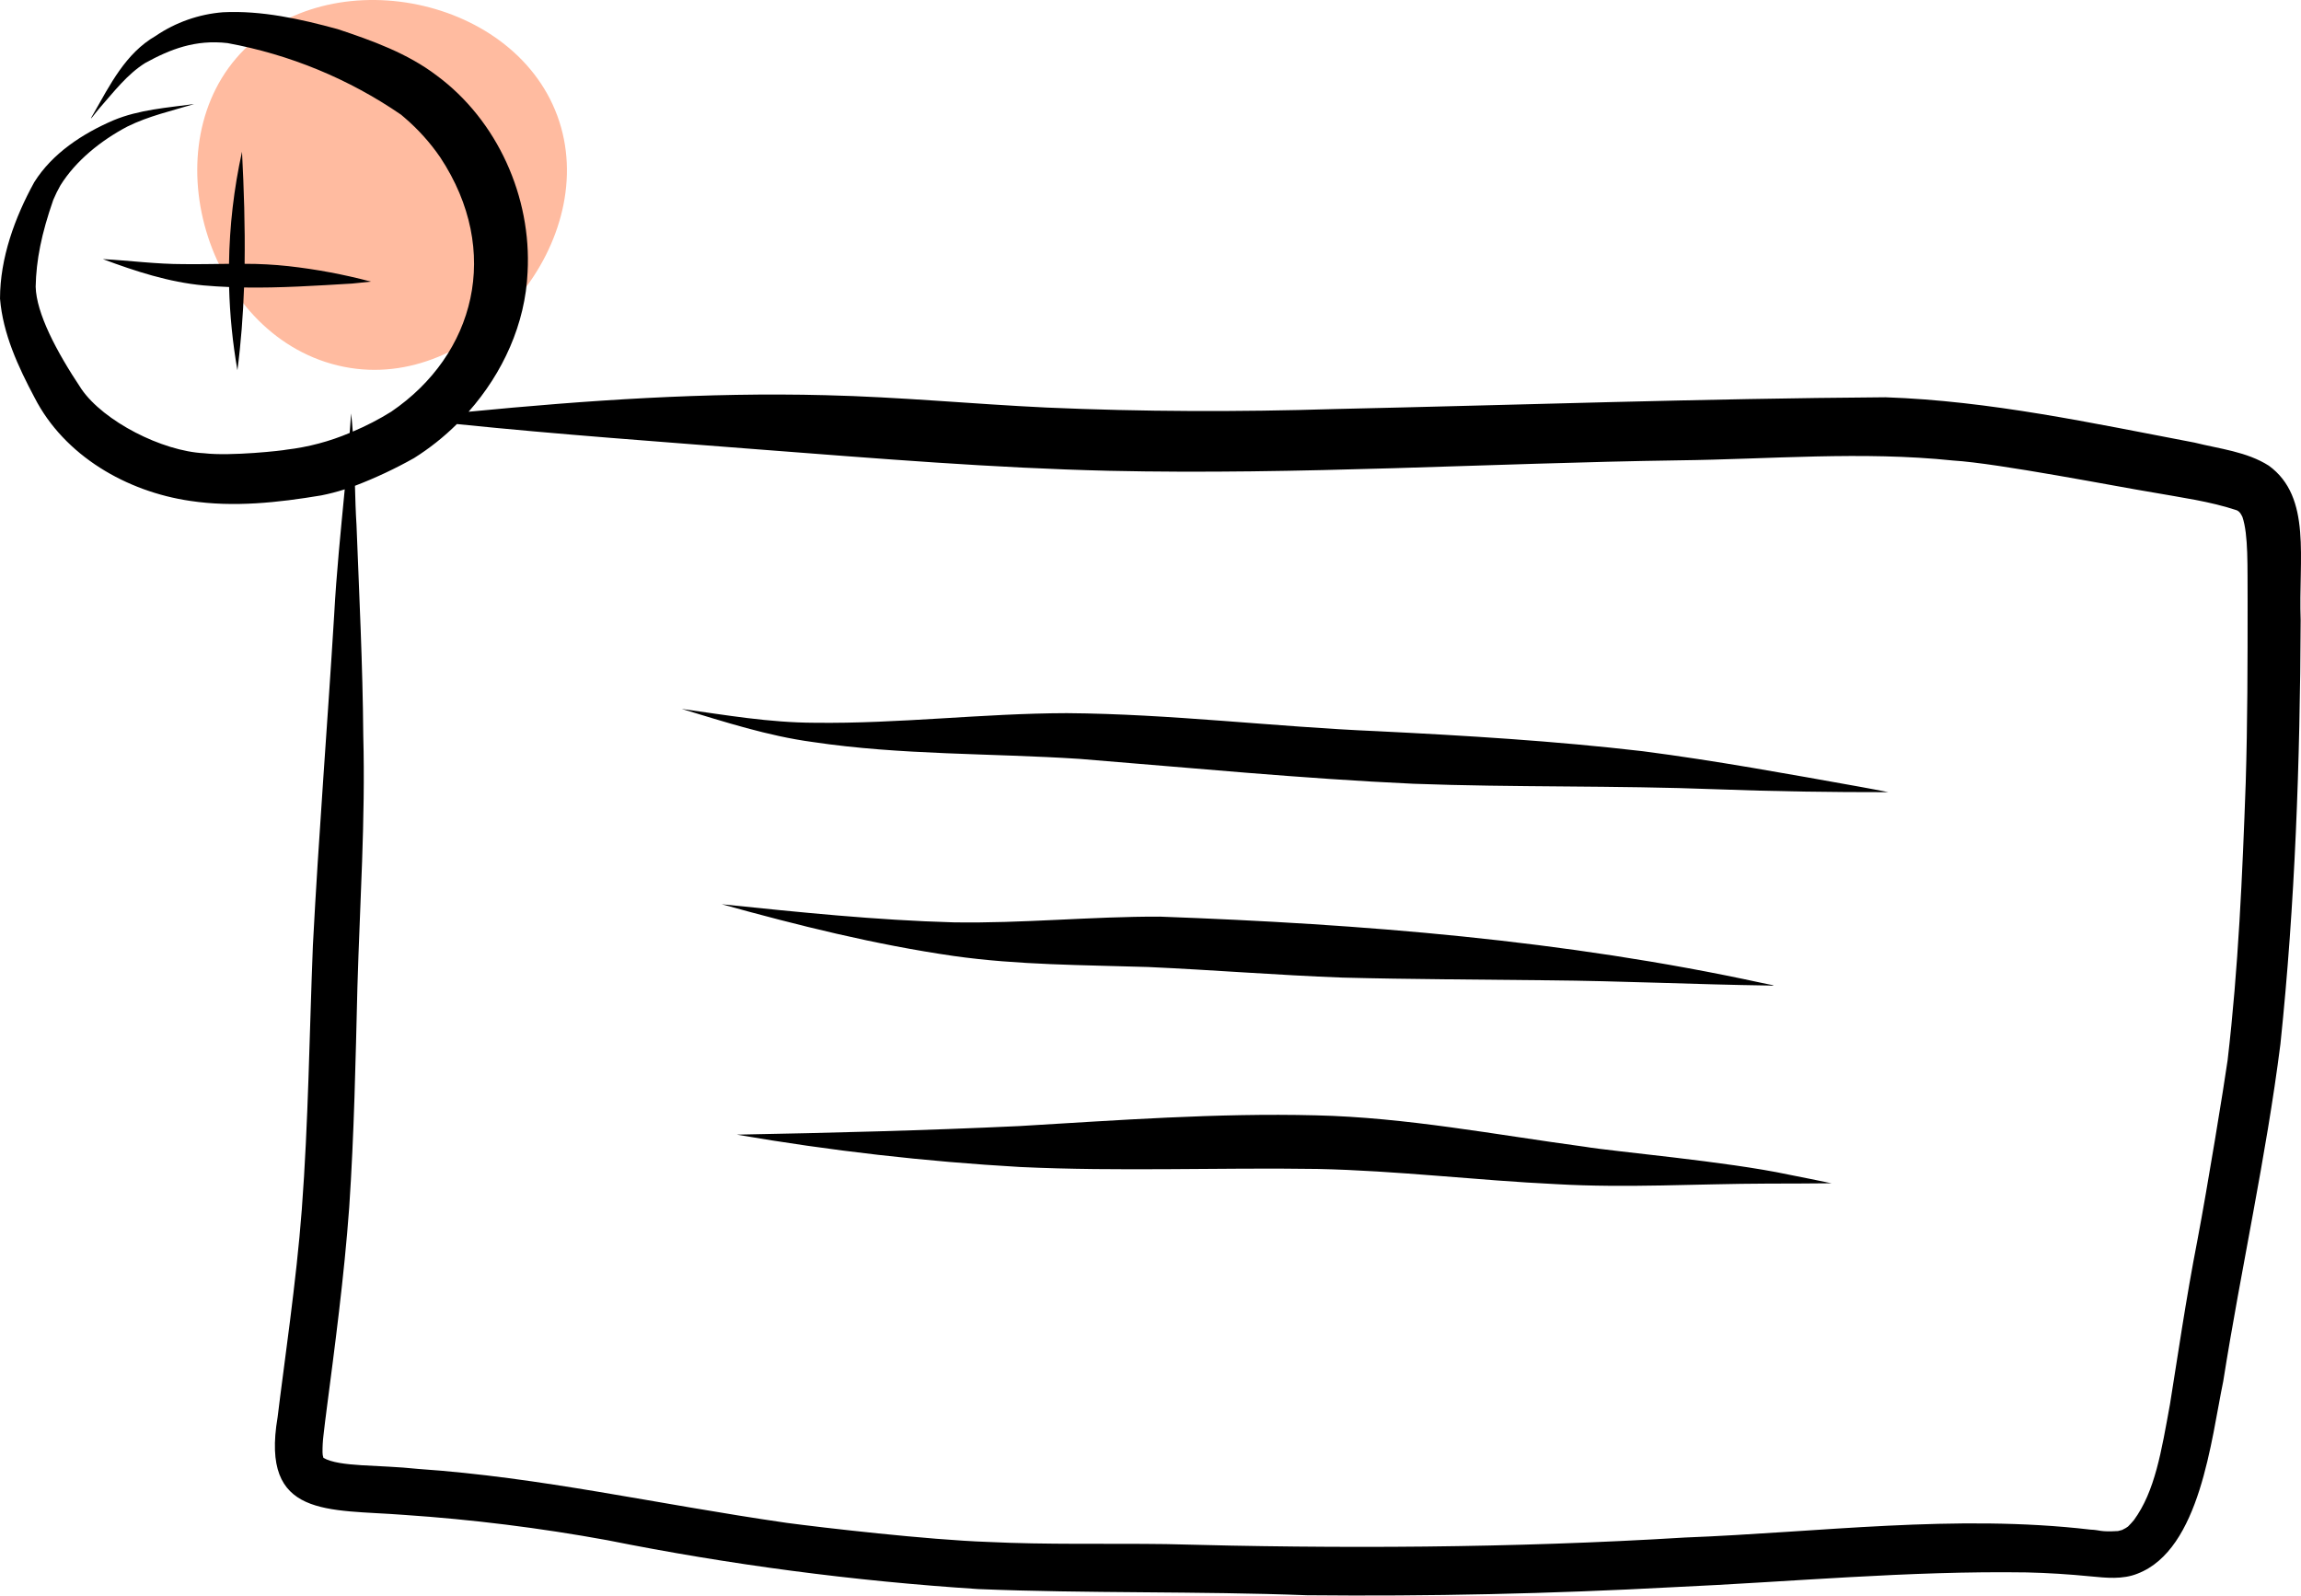
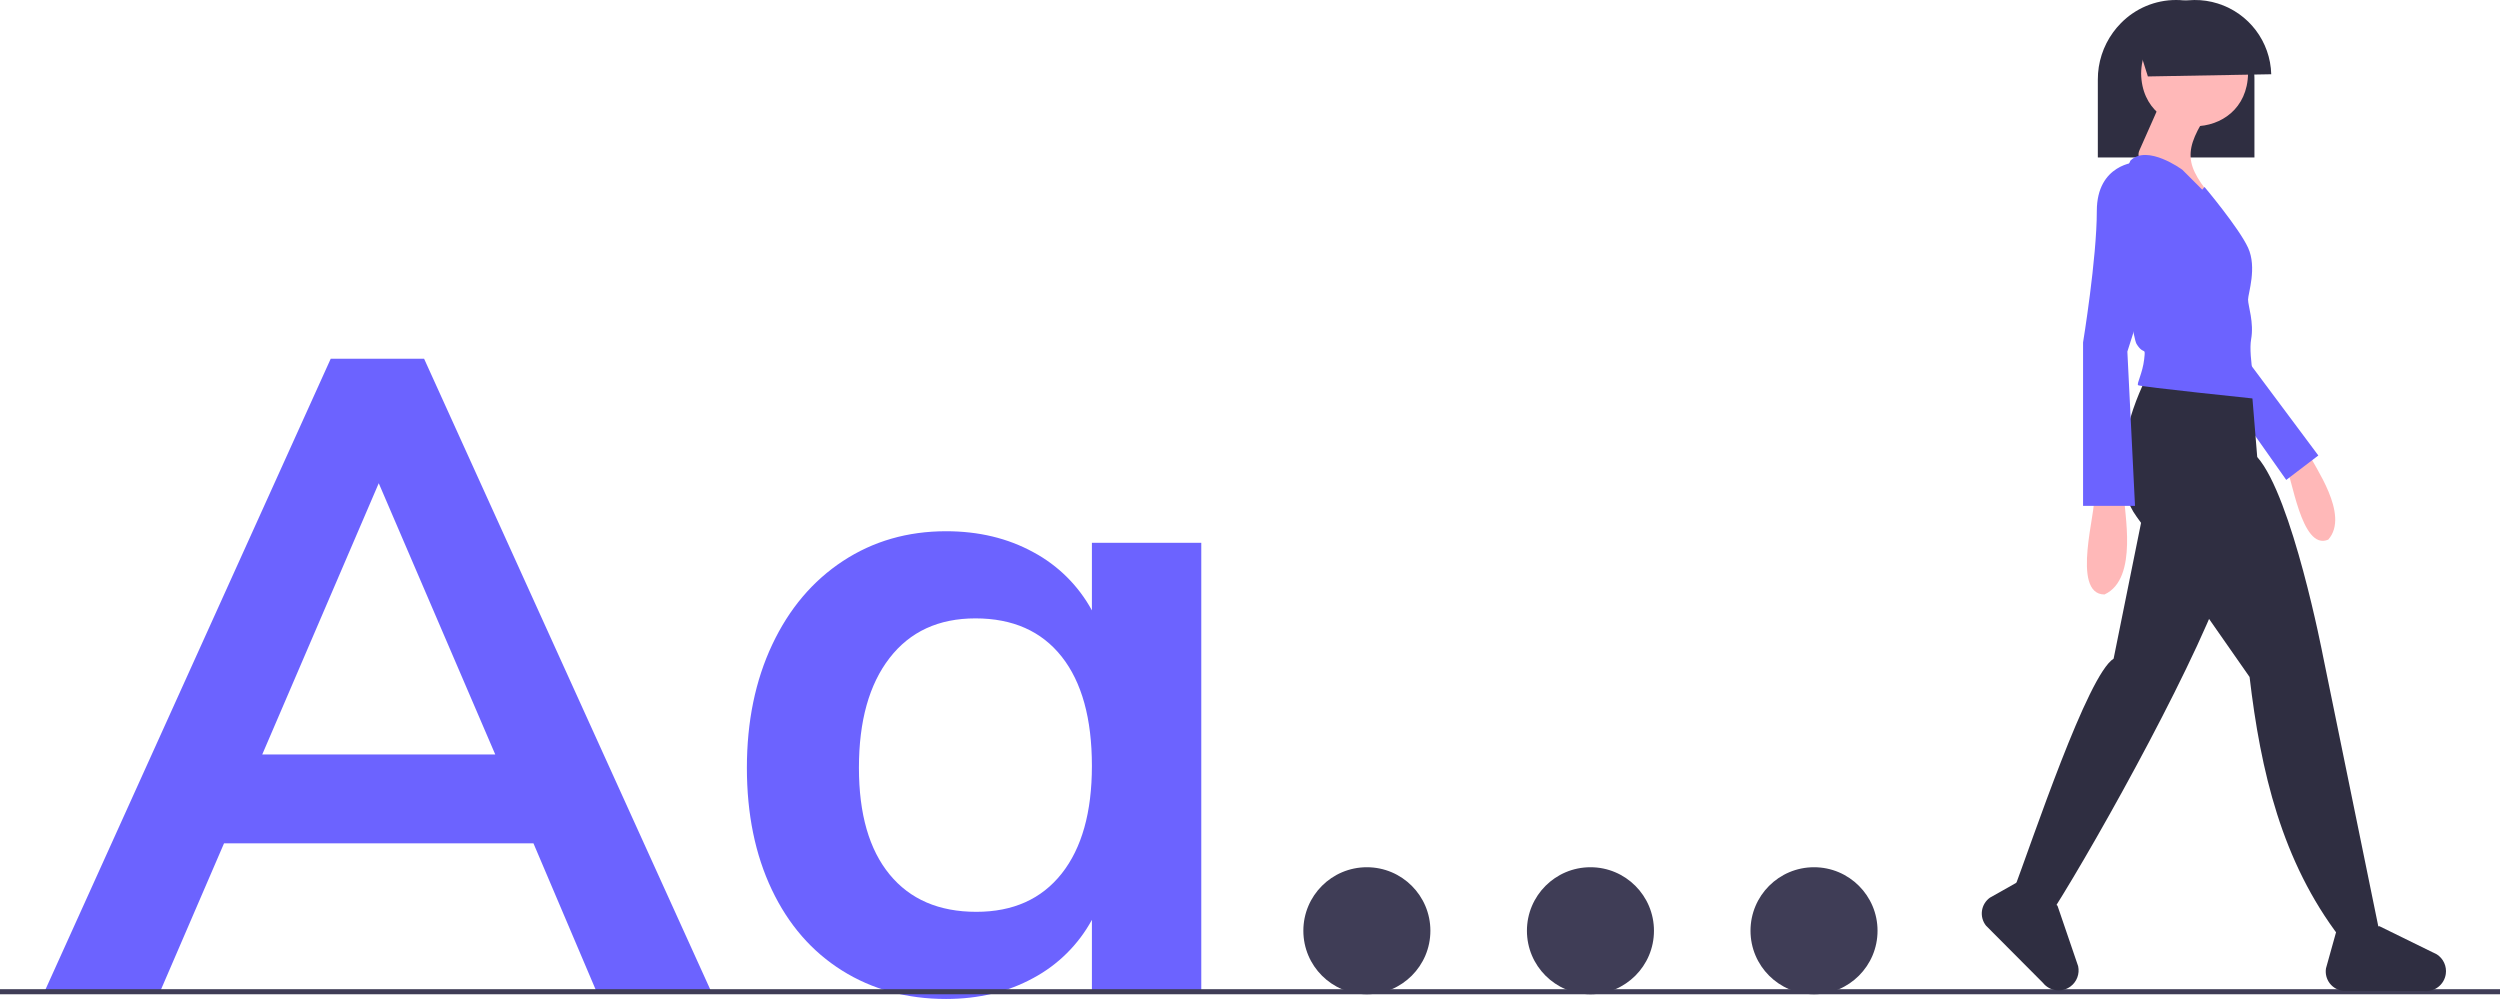
- <svg xmlns="http://www.w3.org/2000/svg" data-name="Layer 1" width="475.037" height="329.384" viewBox="0 0 475.037 329.384">
-   <path d="M434.788,361.267c26.752,4.246,52.121-26.65,42.749-52.065s-48.725-32.445-66.316-11.848S406.54,356.784,434.788,361.267Z" transform="translate(-362.4813 -285.3078)" fill="#ffbba0" />
-   <path d="M801.348,600.856l-.001.001-.044.034C801.317,600.882,801.334,600.867,801.348,600.856Z" transform="translate(-362.4813 -285.3078)" />
-   <path d="M830.881,381.449c-4.566-2.911-10.188-3.477-15.352-4.771-21.104-4.016-42.267-8.623-63.803-9.355-37.895.263-75.786,1.592-113.674,2.427-19.853.62-39.719.568-59.563-.307-15.21-.724-30.382-2.195-45.61-2.552-24.601-.632-49.184,1.043-73.661,3.421,7.074-7.99,11.729-18.158,12.183-28.836.843-15.494-6.219-31.3-18.745-40.565-6.04-4.602-13.323-7.215-20.463-9.59-7.683-2.096-15.699-3.884-23.703-3.482a28.765,28.765,0,0,0-13.885,4.892c-6.211,3.578-9.422,10.112-12.854,16.112-1.411,2.349.618-.502,1.386-1.34,2.869-3.259,5.597-6.853,9.314-9.187,5.186-2.853,10.359-4.874,16.996-4.113a92.825,92.825,0,0,1,35.832,14.781c.243.195.502.412.718.612a42.296,42.296,0,0,1,7.373,8.194c12.808,19.403,7.146,40.768-10.13,52.516a56.215,56.215,0,0,1-7.931,4.101c-.092-1.255-.197-2.506-.341-3.75-.088,1.341-.192,2.684-.295,4.026a47.833,47.833,0,0,1-13.026,3.452c-.664.18-11.544,1.395-17.048.739-8.634-.423-20.722-6.581-25.303-13.247-5.273-7.898-9.3-15.68-9.452-21.12.108-5.475,1.195-10.946,3.632-17.929a27.44,27.44,0,0,1,1.47-2.988c3.187-5.12,8.366-9.27,13.815-12.149,4.375-2.171,9.182-3.25,13.833-4.661-5.617.77-11.401,1.158-16.688,3.362-6.372,2.742-12.614,6.807-16.355,12.779-4.012,7.282-7.06,15.655-7.067,24.039.6,7.281,3.745,14.047,7.127,20.421,6.158,12.033,19.053,19.433,32.158,21.337,8.974,1.352,18.123.351,27.017-1.133a43.539,43.539,0,0,0,4.865-1.256c-.825,8.636-1.715,17.292-2.182,25.938-1.389,22.757-3.206,45.489-4.393,68.256-.722,18.169-.925,36.368-2.291,54.506-1.108,14.756-3.71,32.186-4.993,42.853-3.561,20.93,10.444,18.954,26.103,20.165a372.797,372.797,0,0,1,41.934,5.221,580.63,580.63,0,0,0,76.625,10.096c22.601.93,45.239.414,67.847,1.272q37.767.373,75.513-1.657c24.349-1.095,48.683-3.422,73.073-3.055,4.396.102,8.787.383,13.163.814,3.247.308,6.64.688,9.74-.568,12.932-4.994,15.182-27.723,17.674-39.698,3.674-23.255,8.85-46.271,11.808-69.637,3.039-29.054,4.05-58.299,4.177-87.501C836.96,400.736,839.831,387.978,830.881,381.449Zm-4.777,65.492c-.684,19.104-1.517,38.242-3.736,57.237-.73,5.223-4.201,26.442-6.19,36.921-2.495,12.842-4.143,24.418-5.711,34.116-1.775,9.716-3.081,17.96-7.457,23.925-.31.363-.78.9-1.194,1.306-.158.106-.308.226-.475.318a7.123,7.123,0,0,1-.765.4c-.313.095-.616.169-.841.22-3.844.224-3.577-.217-5.688-.295-27.859-3.255-55.905.566-83.796,1.636-35.644,2.18-71.365,2.329-107.052,1.353-12.271-.165-24.552.152-36.815-.449-12.333-.422-34.233-2.964-41.451-3.927-27.457-3.973-50.667-9.396-76.139-11.144-8.383-.902-16.178-.364-19.539-2.277-.054-.185-.103-.371-.143-.56-.016-.183-.043-.366-.046-.55a27.01,27.01,0,0,1,.211-3.667c.099-.94.211-1.878.331-2.815q.159-1.244.325-2.487-.089.662-.178,1.323c1.861-14.304,3.77-28.61,4.825-43.001,1.014-15.103,1.31-30.244,1.687-45.373.5-17.338,1.68-34.661,1.21-52.015-.113-14.496-.839-28.974-1.397-43.457-.17-2.68-.249-5.38-.318-8.081a91.606,91.606,0,0,0,12.192-5.718,51.512,51.512,0,0,0,8.856-7.03c.086.009.172.019.259.027,20.806,2.131,41.668,3.614,62.517,5.248,23.922,1.83,47.856,3.808,71.848,4.375,39.212.881,78.409-1.59,117.612-2.157,18.873-.225,37.813-1.927,56.64.037,9.266.559,34.065,5.425,41.351,6.605,5.786,1.039,11.681,1.814,17.271,3.683.125.071.241.157.363.235.11.107.21.224.314.337a7.287,7.287,0,0,1,.442.79c1.249,3.715,1.019,10.154,1.068,17.537C826.499,422.027,826.483,434.487,826.105,446.941Z" transform="translate(-362.4813 -285.3078)" />
-   <path d="M746.506,447.741c-14.916-2.666-29.832-5.399-44.862-7.347-18.197-2.124-36.496-3.228-54.788-4.134-21.398-.908-42.718-3.572-64.142-3.726-17.362.041-34.662,2.207-52.025,1.984-9.455-.026-18.337-1.59-27.482-2.859,8.895,2.682,17.788,5.584,27.026,6.828,18.25,2.733,36.778,2.292,55.155,3.492,22.945,1.841,45.871,4.074,68.872,5.131,20.85.778,41.723.327,62.571,1.138,11.827.448,23.659.612,35.494.6C750.39,448.456,748.448,448.098,746.506,447.741Z" transform="translate(-362.4813 -285.3078)" />
-   <path d="M726.276,488.243c-40.834-8.865-82.626-12.18-124.314-13.7-14.227-.048-28.42,1.422-42.651,1.178-15.987-.442-31.93-2.102-47.832-3.737,15.76,4.374,31.712,8.352,47.914,10.685,13.275,1.88,26.696,1.848,40.068,2.27,13.384.6,26.744,1.692,40.133,2.187,14.117.369,28.242.385,42.362.561,15.22.127,30.426.862,45.644,1.076C730.096,488.898,727.429,488.514,726.276,488.243Z" transform="translate(-362.4813 -285.3078)" />
-   <path d="M731.706,527.792c-12.723-2.72-36.339-4.768-42.022-5.743-18.475-2.483-36.881-6.06-55.562-6.487-20.446-.516-40.863,1.019-61.26,2.219-19.415.909-38.85,1.405-58.281,1.765a519.758,519.758,0,0,0,58.511,6.682c20.441.961,40.905.096,61.353.402,16.497.346,32.893,2.361,49.365,3.141,14.534.832,29.077-.08,43.616-.116,4.391-.008,8.784-.014,13.175-.066C737.638,528.977,734.675,528.37,731.706,527.792Z" transform="translate(-362.4813 -285.3078)" />
-   <path d="M422.053,340.254a83.271,83.271,0,0,0-9.071-.483c.109-7.715-.139-15.44-.539-23.14a115.037,115.037,0,0,0-2.684,23.143c-3.134.028-6.269.099-9.4.059-5.568.008-11.098-.737-16.651-1.036,6.737,2.513,13.617,4.763,20.814,5.434,1.749.161,3.502.259,5.256.332a117.721,117.721,0,0,0,1.717,17.178c.742-5.674,1.168-11.373,1.37-17.083,7.442.122,14.91-.372,22.324-.814,1.295-.115,2.589-.254,3.88-.397A117.077,117.077,0,0,0,422.053,340.254Z" transform="translate(-362.4813 -285.3078)" />
+ <svg xmlns="http://www.w3.org/2000/svg" data-name="Layer 1" width="984" height="393.195" viewBox="0 0 984 393.195">
+   <path d="M933.705,315.373h61.642V284.723c0-.275-.004-.544-.009-.829a30.876,30.876,0,0,0-30.81-30.492,30.375,30.375,0,0,0-21.789,9.169,30.944,30.944,0,0,0-3.03,3.579,31.389,31.389,0,0,0-6.004,18.573Z" transform="translate(-108 -253.4024)" fill="#2f2e41" />
+   <circle cx="538" cy="366.344" r="25" fill="#3f3d56" />
+   <circle cx="626" cy="366.344" r="25" fill="#3f3d56" />
+   <circle cx="714" cy="366.344" r="25" fill="#3f3d56" />
+   <path d="M317.974,585.348H196.174l-25.2,58.45h-45.5l112.7-249.2h36.75L387.975,643.798H342.824Zm-15.05-35-45.85-106.75-45.85,106.75Z" transform="translate(-108 -253.4024)" fill="#6c63ff" />
+   <path d="M580.824,467.048v176.75H537.774V615.447A56.802,56.802,0,0,1,514.675,638.373q-15.053,8.219-34.3,8.225-23.101,0-40.95-11.199-17.851-11.197-27.65-31.851-9.803-20.647-9.8-47.95,0-27.299,9.975-48.475,9.976-21.173,27.825-32.9Q457.625,462.501,480.375,462.498q19.244,0,34.3,8.225a56.831,56.831,0,0,1,23.1,22.926V467.048ZM525.875,597.248q11.895-15.044,11.899-42.35,0-27.999-11.899-43.051-11.903-15.044-33.95-15.05-21.706,0-33.775,15.575-12.075,15.577-12.075,43.225,0,27.3,12.075,42,12.075,14.701,34.125,14.7Q513.972,612.298,525.875,597.248Z" transform="translate(-108 -253.4024)" fill="#6c63ff" />
+   <rect y="389.344" width="984" height="2" fill="#3f3d56" />
+   <path d="M1007.615,437.078c2.386,2.513,6.022,33.414,16.785,28.718,8.694-9.818-5.919-29.321-7.408-33.461Z" transform="translate(-108 -253.4024)" fill="#ffb8b8" />
+   <polygon points="886.038 143.797 912.495 179.274 899.868 188.895 881.227 162.437 886.038 143.797" fill="#6c63ff" />
+   <path d="M952.548,402.611s-18.039,34.274-3.608,54.117,44.496,63.136,44.496,63.136c4.363,37.152,12.678,72.551,35.563,102.538l15.148-4.153L1022.299,511.446s-12.026-62.535-25.856-78.169L994,403.402Z" transform="translate(-108 -253.4024)" fill="#2f2e41" />
+   <path d="M951.947,453.12l-12.026,59.529C929.663,519.091,908.338,583.187,900,605.402l16.268,6.049c17.936-28.326,59.263-102.697,68.751-134.279Z" transform="translate(-108 -253.4024)" fill="#2f2e41" />
+   <path d="M992.835,282.351c-.472,27.664-41.623,27.66-42.091-.001C951.217,254.687,992.367,254.691,992.835,282.351Z" transform="translate(-108 -253.4024)" fill="#ffb8b8" />
+   <path d="M977.803,296.782c-10.629,15.937-10.344,21.458,2.405,36.078l-19.242-13.83s-13.83,0-10.823-6.614,9.019-20.444,9.019-20.444Z" transform="translate(-108 -253.4024)" fill="#ffb8b8" />
+   <path d="M966.979,320.233s-13.83-10.222-20.444-3.608c-6.574,12.59.04,67.749,2.403,72.156,3.009,4.81,3.61.601,3.009,6.013s-3.006,9.621-2.405,10.222,46.901,5.412,46.901,5.412-3.608-16.836-2.405-23.451-1.203-13.229-1.203-15.634,3.608-12.627,0-20.444-17.124-23.895-17.124-23.895l-.915,1.045Z" transform="translate(-108 -253.4024)" fill="#6c63ff" />
+   <path d="M932.104,449.513c1.328,3.742-9.247,37.79,4.208,37.883,13.673-6.233,7.45-33.456,7.818-38.484Z" transform="translate(-108 -253.4024)" fill="#ffb8b8" />
+   <path d="M948.94,317.227s-15.634.601-15.634,19.242-5.412,51.712-5.412,51.712V452.519h20.444l-3.006-60.731L957.96,352.102S974.195,326.847,948.94,317.227Z" transform="translate(-108 -253.4024)" fill="#6c63ff" />
+   <path d="M1070.664,636.76h0a7.868,7.868,0,0,0-3.521-7.717l-22.583-11.083-17.026,2.149-4.021,14.416a7.672,7.672,0,0,0,6.711,8.877l31.771.069A7.868,7.868,0,0,0,1070.664,636.76Z" transform="translate(-108 -253.4024)" fill="#2f2e41" />
+   <path d="M922.994,641.647h0a7.868,7.868,0,0,0,2.967-7.946l-8.132-23.805L904.27,599.376l-13.037,7.35a7.672,7.672,0,0,0-1.531,11.022l22.416,22.515A7.868,7.868,0,0,0,922.994,641.647Z" transform="translate(-108 -253.4024)" fill="#2f2e41" />
+   <path d="M947.787,265.622l5.616,17.868,48.556-.863a30.016,30.016,0,0,0-54.172-17.005Z" transform="translate(-108 -253.4024)" fill="#2f2e41" />
</svg>
